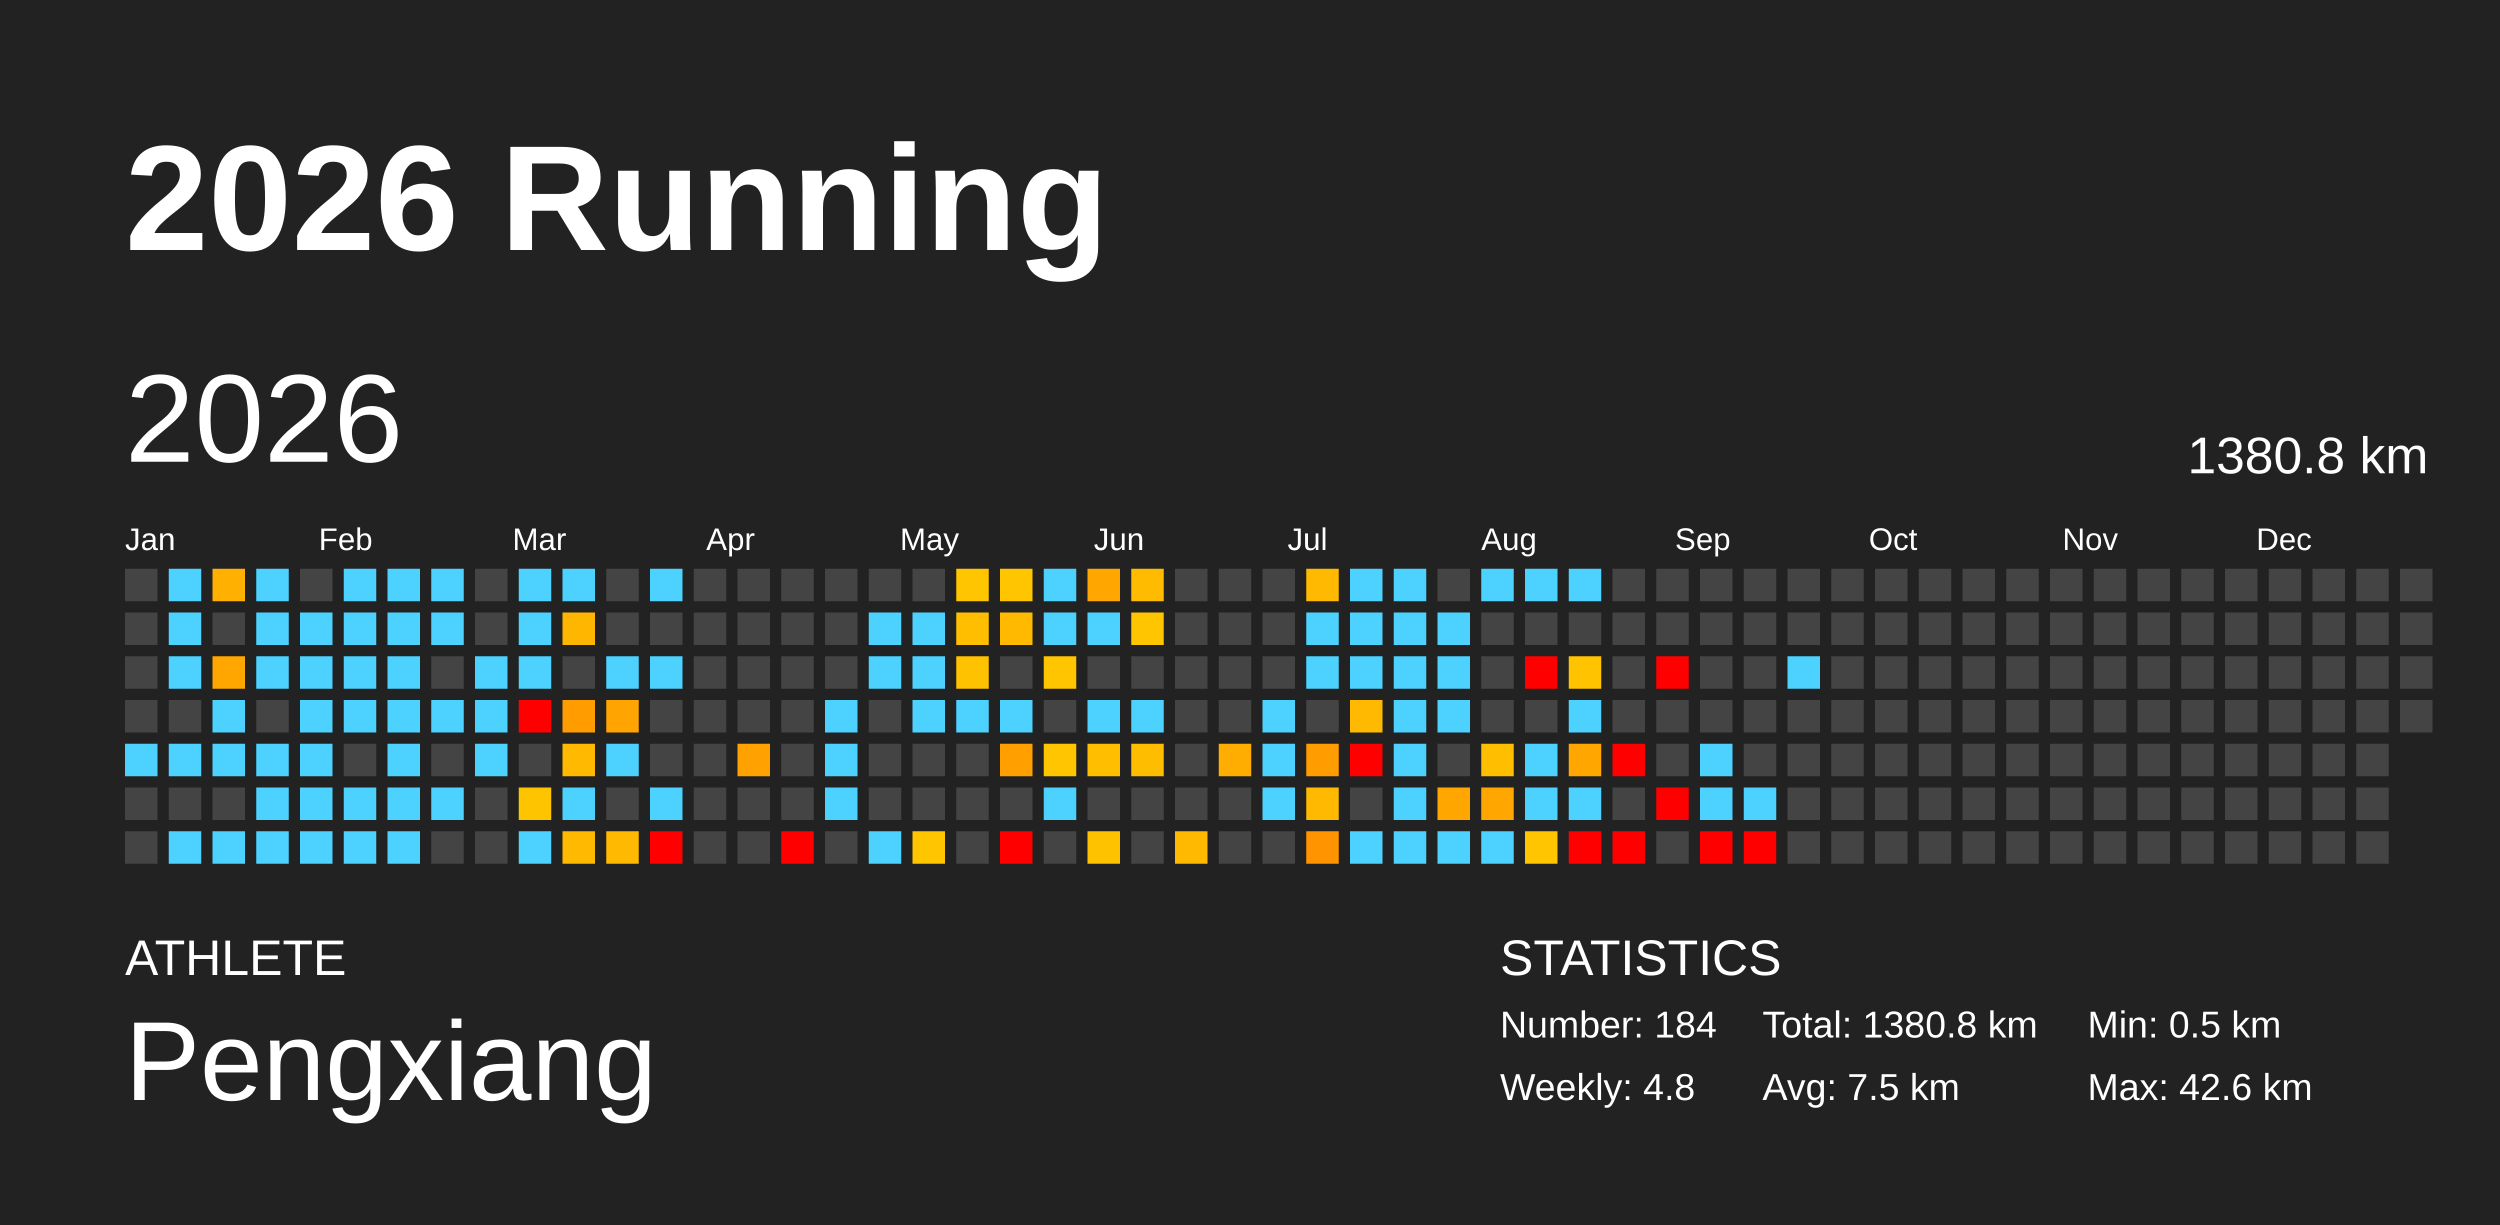
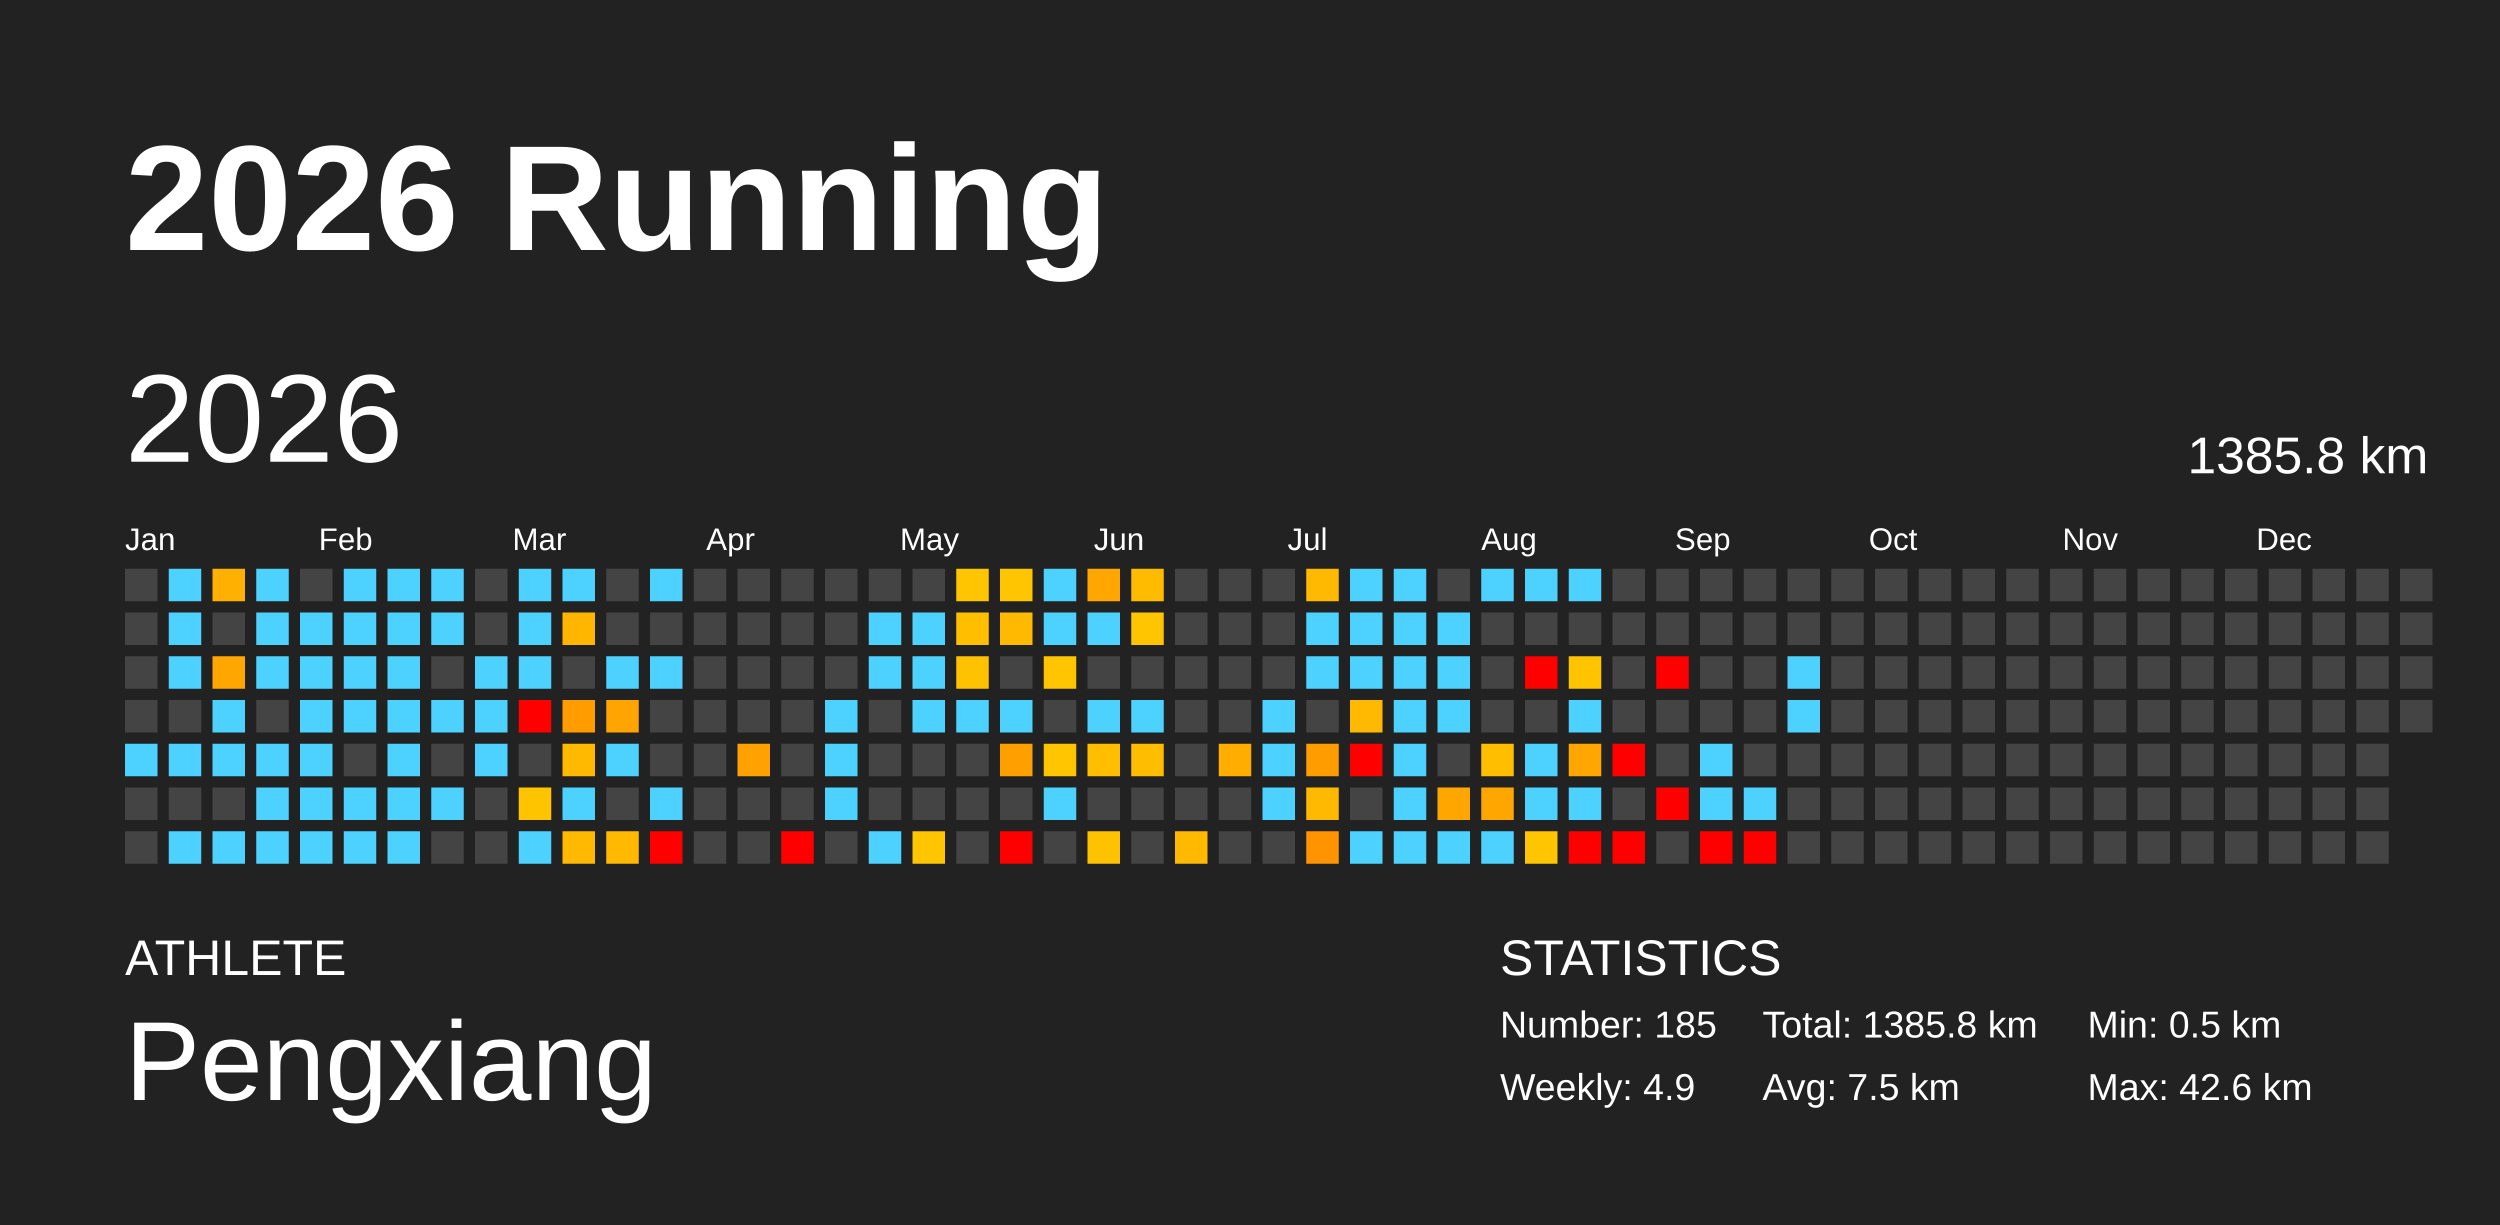
<svg xmlns="http://www.w3.org/2000/svg" baseProfile="full" height="98mm" version="1.1" viewBox="0,0,200,98" width="200mm">
  <defs />
  <rect fill="#222222" height="98" width="200" x="0" y="0" />
  <text fill="#FFFFFF" style="font-size:12px; font-family:Arial; font-weight:bold;" x="10" y="20">2026 Running</text>
  <text fill="#FFFFFF" style="font-size:4px; font-family:Arial" x="10" y="78">ATHLETE</text>
  <text fill="#FFFFFF" style="font-size:9px; font-family:Arial" x="10" y="88">Pengxiang</text>
  <text fill="#FFFFFF" style="font-size:4px; font-family:Arial" x="120" y="78">STATISTICS</text>
-   <text fill="#FFFFFF" style="font-size:3px; font-family:Arial" x="120" y="83">Number: 184</text>
-   <text fill="#FFFFFF" style="font-size:3px; font-family:Arial" x="120" y="88">Weekly: 4.8</text>
-   <text fill="#FFFFFF" style="font-size:3px; font-family:Arial" x="141" y="83">Total: 1380.8 km</text>
+   <text fill="#FFFFFF" style="font-size:3px; font-family:Arial" x="120" y="83">Number: 185</text>
+   <text fill="#FFFFFF" style="font-size:3px; font-family:Arial" x="120" y="88">Weekly: 4.9</text>
+   <text fill="#FFFFFF" style="font-size:3px; font-family:Arial" x="141" y="83">Total: 1385.8 km</text>
  <text fill="#FFFFFF" style="font-size:3px; font-family:Arial" x="141" y="88">Avg: 7.5 km</text>
  <text fill="#FFFFFF" style="font-size:3px; font-family:Arial" x="167" y="83">Min: 0.5 km</text>
  <text fill="#FFFFFF" style="font-size:3px; font-family:Arial" x="167" y="88">Max: 42.6 km</text>
  <text dominant-baseline="hanging" fill="#FFFFFF" style="font-size:10.0px; font-family:Arial;" x="10" y="30">2026</text>
-   <text dominant-baseline="hanging" fill="#FFFFFF" style="font-size:4.125px; font-family:Arial;" x="175" y="35">1380.8 km</text>
+   <text dominant-baseline="hanging" fill="#FFFFFF" style="font-size:4.125px; font-family:Arial;" x="175" y="35">1385.8 km</text>
  <text fill="#FFFFFF" style="font-size:2.5px; font-family:Arial" x="10.0" y="44">Jan</text>
  <text fill="#FFFFFF" style="font-size:2.5px; font-family:Arial" x="25.5" y="44">Feb</text>
  <text fill="#FFFFFF" style="font-size:2.5px; font-family:Arial" x="41.0" y="44">Mar</text>
  <text fill="#FFFFFF" style="font-size:2.5px; font-family:Arial" x="56.5" y="44">Apr</text>
  <text fill="#FFFFFF" style="font-size:2.5px; font-family:Arial" x="72.0" y="44">May</text>
  <text fill="#FFFFFF" style="font-size:2.5px; font-family:Arial" x="87.5" y="44">Jun</text>
  <text fill="#FFFFFF" style="font-size:2.5px; font-family:Arial" x="103.0" y="44">Jul</text>
  <text fill="#FFFFFF" style="font-size:2.5px; font-family:Arial" x="118.5" y="44">Aug</text>
  <text fill="#FFFFFF" style="font-size:2.5px; font-family:Arial" x="134.0" y="44">Sep</text>
  <text fill="#FFFFFF" style="font-size:2.5px; font-family:Arial" x="149.5" y="44">Oct</text>
  <text fill="#FFFFFF" style="font-size:2.5px; font-family:Arial" x="165.0" y="44">Nov</text>
  <text fill="#FFFFFF" style="font-size:2.5px; font-family:Arial" x="180.5" y="44">Dec</text>
  <rect fill="#444444" height="2.6" width="2.6" x="10.0" y="45.5" />
  <rect fill="#444444" height="2.6" width="2.6" x="10.0" y="49.0" />
  <rect fill="#444444" height="2.6" width="2.6" x="10.0" y="52.5" />
  <rect fill="#444444" height="2.6" width="2.6" x="10.0" y="56.0" />
  <rect fill="#4dd2ff" height="2.6" width="2.6" x="10.0" y="59.5" />
  <rect fill="#444444" height="2.6" width="2.6" x="10.0" y="63.0" />
  <rect fill="#444444" height="2.6" width="2.6" x="10.0" y="66.5" />
  <rect fill="#4dd2ff" height="2.6" width="2.6" x="13.5" y="45.5" />
  <rect fill="#4dd2ff" height="2.6" width="2.6" x="13.5" y="49.0" />
  <rect fill="#4dd2ff" height="2.6" width="2.6" x="13.5" y="52.5" />
  <rect fill="#444444" height="2.6" width="2.6" x="13.5" y="56.0" />
  <rect fill="#4dd2ff" height="2.6" width="2.6" x="13.5" y="59.5" />
  <rect fill="#444444" height="2.6" width="2.6" x="13.5" y="63.0" />
  <rect fill="#4dd2ff" height="2.6" width="2.6" x="13.5" y="66.5" />
  <rect fill="#ffb000" height="2.6" width="2.6" x="17.0" y="45.5" />
  <rect fill="#444444" height="2.6" width="2.6" x="17.0" y="49.0" />
  <rect fill="#ffa700" height="2.6" width="2.6" x="17.0" y="52.5" />
  <rect fill="#4dd2ff" height="2.6" width="2.6" x="17.0" y="56.0" />
  <rect fill="#4dd2ff" height="2.6" width="2.6" x="17.0" y="59.5" />
  <rect fill="#444444" height="2.6" width="2.6" x="17.0" y="63.0" />
  <rect fill="#4dd2ff" height="2.6" width="2.6" x="17.0" y="66.5" />
  <rect fill="#4dd2ff" height="2.6" width="2.6" x="20.5" y="45.5" />
  <rect fill="#4dd2ff" height="2.6" width="2.6" x="20.5" y="49.0" />
  <rect fill="#4dd2ff" height="2.6" width="2.6" x="20.5" y="52.5" />
  <rect fill="#444444" height="2.6" width="2.6" x="20.5" y="56.0" />
  <rect fill="#4dd2ff" height="2.6" width="2.6" x="20.5" y="59.5" />
  <rect fill="#4dd2ff" height="2.6" width="2.6" x="20.5" y="63.0" />
  <rect fill="#4dd2ff" height="2.6" width="2.6" x="20.5" y="66.5" />
  <rect fill="#444444" height="2.6" width="2.6" x="24.0" y="45.5" />
  <rect fill="#4dd2ff" height="2.6" width="2.6" x="24.0" y="49.0" />
  <rect fill="#4dd2ff" height="2.6" width="2.6" x="24.0" y="52.5" />
  <rect fill="#4dd2ff" height="2.6" width="2.6" x="24.0" y="56.0" />
  <rect fill="#4dd2ff" height="2.6" width="2.6" x="24.0" y="59.5" />
  <rect fill="#4dd2ff" height="2.6" width="2.6" x="24.0" y="63.0" />
  <rect fill="#4dd2ff" height="2.6" width="2.6" x="24.0" y="66.5" />
  <rect fill="#4dd2ff" height="2.6" width="2.6" x="27.5" y="45.5" />
  <rect fill="#4dd2ff" height="2.6" width="2.6" x="27.5" y="49.0" />
  <rect fill="#4dd2ff" height="2.6" width="2.6" x="27.5" y="52.5" />
  <rect fill="#4dd2ff" height="2.6" width="2.6" x="27.5" y="56.0" />
  <rect fill="#444444" height="2.6" width="2.6" x="27.5" y="59.5" />
  <rect fill="#4dd2ff" height="2.6" width="2.6" x="27.5" y="63.0" />
  <rect fill="#4dd2ff" height="2.6" width="2.6" x="27.5" y="66.5" />
  <rect fill="#4dd2ff" height="2.6" width="2.6" x="31.0" y="45.5" />
  <rect fill="#4dd2ff" height="2.6" width="2.6" x="31.0" y="49.0" />
  <rect fill="#4dd2ff" height="2.6" width="2.6" x="31.0" y="52.5" />
  <rect fill="#4dd2ff" height="2.6" width="2.6" x="31.0" y="56.0" />
  <rect fill="#4dd2ff" height="2.6" width="2.6" x="31.0" y="59.5" />
  <rect fill="#4dd2ff" height="2.6" width="2.6" x="31.0" y="63.0" />
  <rect fill="#4dd2ff" height="2.6" width="2.6" x="31.0" y="66.5" />
  <rect fill="#4dd2ff" height="2.6" width="2.6" x="34.5" y="45.5" />
  <rect fill="#4dd2ff" height="2.6" width="2.6" x="34.5" y="49.0" />
  <rect fill="#444444" height="2.6" width="2.6" x="34.5" y="52.5" />
  <rect fill="#4dd2ff" height="2.6" width="2.6" x="34.5" y="56.0" />
  <rect fill="#444444" height="2.6" width="2.6" x="34.5" y="59.5" />
  <rect fill="#4dd2ff" height="2.6" width="2.6" x="34.5" y="63.0" />
  <rect fill="#444444" height="2.6" width="2.6" x="34.5" y="66.5" />
  <rect fill="#444444" height="2.6" width="2.6" x="38.0" y="45.5" />
  <rect fill="#444444" height="2.6" width="2.6" x="38.0" y="49.0" />
  <rect fill="#4dd2ff" height="2.6" width="2.6" x="38.0" y="52.5" />
  <rect fill="#4dd2ff" height="2.6" width="2.6" x="38.0" y="56.0" />
  <rect fill="#4dd2ff" height="2.6" width="2.6" x="38.0" y="59.5" />
  <rect fill="#444444" height="2.6" width="2.6" x="38.0" y="63.0" />
  <rect fill="#444444" height="2.6" width="2.6" x="38.0" y="66.5" />
  <rect fill="#4dd2ff" height="2.6" width="2.6" x="41.5" y="45.5" />
  <rect fill="#4dd2ff" height="2.6" width="2.6" x="41.5" y="49.0" />
  <rect fill="#4dd2ff" height="2.6" width="2.6" x="41.5" y="52.5" />
  <rect fill="red" height="2.6" width="2.6" x="41.5" y="56.0" />
  <rect fill="#444444" height="2.6" width="2.6" x="41.5" y="59.5" />
  <rect fill="#ffc400" height="2.6" width="2.6" x="41.5" y="63.0" />
  <rect fill="#4dd2ff" height="2.6" width="2.6" x="41.5" y="66.5" />
  <rect fill="#4dd2ff" height="2.6" width="2.6" x="45.0" y="45.5" />
  <rect fill="#ffb600" height="2.6" width="2.6" x="45.0" y="49.0" />
  <rect fill="#444444" height="2.6" width="2.6" x="45.0" y="52.5" />
  <rect fill="#ff9d00" height="2.6" width="2.6" x="45.0" y="56.0" />
  <rect fill="#ffb900" height="2.6" width="2.6" x="45.0" y="59.5" />
  <rect fill="#4dd2ff" height="2.6" width="2.6" x="45.0" y="63.0" />
  <rect fill="#ffb900" height="2.6" width="2.6" x="45.0" y="66.5" />
  <rect fill="#444444" height="2.6" width="2.6" x="48.5" y="45.5" />
  <rect fill="#444444" height="2.6" width="2.6" x="48.5" y="49.0" />
  <rect fill="#4dd2ff" height="2.6" width="2.6" x="48.5" y="52.5" />
  <rect fill="#ffa400" height="2.6" width="2.6" x="48.5" y="56.0" />
  <rect fill="#4dd2ff" height="2.6" width="2.6" x="48.5" y="59.5" />
  <rect fill="#444444" height="2.6" width="2.6" x="48.5" y="63.0" />
  <rect fill="#ffb900" height="2.6" width="2.6" x="48.5" y="66.5" />
  <rect fill="#4dd2ff" height="2.6" width="2.6" x="52.0" y="45.5" />
  <rect fill="#444444" height="2.6" width="2.6" x="52.0" y="49.0" />
  <rect fill="#4dd2ff" height="2.6" width="2.6" x="52.0" y="52.5" />
  <rect fill="#444444" height="2.6" width="2.6" x="52.0" y="56.0" />
  <rect fill="#444444" height="2.6" width="2.6" x="52.0" y="59.5" />
  <rect fill="#4dd2ff" height="2.6" width="2.6" x="52.0" y="63.0" />
  <rect fill="red" height="2.6" width="2.6" x="52.0" y="66.5" />
  <rect fill="#444444" height="2.6" width="2.6" x="55.5" y="45.5" />
  <rect fill="#444444" height="2.6" width="2.6" x="55.5" y="49.0" />
  <rect fill="#444444" height="2.6" width="2.6" x="55.5" y="52.5" />
  <rect fill="#444444" height="2.6" width="2.6" x="55.5" y="56.0" />
  <rect fill="#444444" height="2.6" width="2.6" x="55.5" y="59.5" />
  <rect fill="#444444" height="2.6" width="2.6" x="55.5" y="63.0" />
  <rect fill="#444444" height="2.6" width="2.6" x="55.5" y="66.5" />
  <rect fill="#444444" height="2.6" width="2.6" x="59.0" y="45.5" />
  <rect fill="#444444" height="2.6" width="2.6" x="59.0" y="49.0" />
  <rect fill="#444444" height="2.6" width="2.6" x="59.0" y="52.5" />
  <rect fill="#444444" height="2.6" width="2.6" x="59.0" y="56.0" />
  <rect fill="#ffa100" height="2.6" width="2.6" x="59.0" y="59.5" />
  <rect fill="#444444" height="2.6" width="2.6" x="59.0" y="63.0" />
  <rect fill="#444444" height="2.6" width="2.6" x="59.0" y="66.5" />
  <rect fill="#444444" height="2.6" width="2.6" x="62.5" y="45.5" />
  <rect fill="#444444" height="2.6" width="2.6" x="62.5" y="49.0" />
  <rect fill="#444444" height="2.6" width="2.6" x="62.5" y="52.5" />
  <rect fill="#444444" height="2.6" width="2.6" x="62.5" y="56.0" />
  <rect fill="#444444" height="2.6" width="2.6" x="62.5" y="59.5" />
  <rect fill="#444444" height="2.6" width="2.6" x="62.5" y="63.0" />
  <rect fill="red" height="2.6" width="2.6" x="62.5" y="66.5" />
  <rect fill="#444444" height="2.6" width="2.6" x="66.0" y="45.5" />
  <rect fill="#444444" height="2.6" width="2.6" x="66.0" y="49.0" />
  <rect fill="#444444" height="2.6" width="2.6" x="66.0" y="52.5" />
  <rect fill="#4dd2ff" height="2.6" width="2.6" x="66.0" y="56.0" />
  <rect fill="#4dd2ff" height="2.6" width="2.6" x="66.0" y="59.5" />
  <rect fill="#4dd2ff" height="2.6" width="2.6" x="66.0" y="63.0" />
  <rect fill="#444444" height="2.6" width="2.6" x="66.0" y="66.5" />
  <rect fill="#444444" height="2.6" width="2.6" x="69.5" y="45.5" />
  <rect fill="#4dd2ff" height="2.6" width="2.6" x="69.5" y="49.0" />
  <rect fill="#4dd2ff" height="2.6" width="2.6" x="69.5" y="52.5" />
  <rect fill="#444444" height="2.6" width="2.6" x="69.5" y="56.0" />
  <rect fill="#444444" height="2.6" width="2.6" x="69.5" y="59.5" />
  <rect fill="#444444" height="2.6" width="2.6" x="69.5" y="63.0" />
  <rect fill="#4dd2ff" height="2.6" width="2.6" x="69.5" y="66.5" />
  <rect fill="#444444" height="2.6" width="2.6" x="73.0" y="45.5" />
  <rect fill="#4dd2ff" height="2.6" width="2.6" x="73.0" y="49.0" />
  <rect fill="#4dd2ff" height="2.6" width="2.6" x="73.0" y="52.5" />
  <rect fill="#4dd2ff" height="2.6" width="2.6" x="73.0" y="56.0" />
  <rect fill="#444444" height="2.6" width="2.6" x="73.0" y="59.5" />
  <rect fill="#444444" height="2.6" width="2.6" x="73.0" y="63.0" />
  <rect fill="#ffc500" height="2.6" width="2.6" x="73.0" y="66.5" />
  <rect fill="#ffc500" height="2.6" width="2.6" x="76.5" y="45.5" />
  <rect fill="#ffbf00" height="2.6" width="2.6" x="76.5" y="49.0" />
  <rect fill="#ffc200" height="2.6" width="2.6" x="76.5" y="52.5" />
  <rect fill="#4dd2ff" height="2.6" width="2.6" x="76.5" y="56.0" />
  <rect fill="#444444" height="2.6" width="2.6" x="76.5" y="59.5" />
  <rect fill="#444444" height="2.6" width="2.6" x="76.5" y="63.0" />
  <rect fill="#444444" height="2.6" width="2.6" x="76.5" y="66.5" />
  <rect fill="#ffc500" height="2.6" width="2.6" x="80.0" y="45.5" />
  <rect fill="#ffb900" height="2.6" width="2.6" x="80.0" y="49.0" />
  <rect fill="#444444" height="2.6" width="2.6" x="80.0" y="52.5" />
  <rect fill="#4dd2ff" height="2.6" width="2.6" x="80.0" y="56.0" />
  <rect fill="#ffa000" height="2.6" width="2.6" x="80.0" y="59.5" />
  <rect fill="#444444" height="2.6" width="2.6" x="80.0" y="63.0" />
  <rect fill="red" height="2.6" width="2.6" x="80.0" y="66.5" />
  <rect fill="#4dd2ff" height="2.6" width="2.6" x="83.5" y="45.5" />
  <rect fill="#4dd2ff" height="2.6" width="2.6" x="83.5" y="49.0" />
  <rect fill="#ffc500" height="2.6" width="2.6" x="83.5" y="52.5" />
  <rect fill="#444444" height="2.6" width="2.6" x="83.5" y="56.0" />
  <rect fill="#ffc500" height="2.6" width="2.6" x="83.5" y="59.5" />
  <rect fill="#4dd2ff" height="2.6" width="2.6" x="83.5" y="63.0" />
  <rect fill="#444444" height="2.6" width="2.6" x="83.5" y="66.5" />
  <rect fill="#ffa700" height="2.6" width="2.6" x="87.0" y="45.5" />
  <rect fill="#4dd2ff" height="2.6" width="2.6" x="87.0" y="49.0" />
  <rect fill="#444444" height="2.6" width="2.6" x="87.0" y="52.5" />
  <rect fill="#4dd2ff" height="2.6" width="2.6" x="87.0" y="56.0" />
  <rect fill="#ffbf00" height="2.6" width="2.6" x="87.0" y="59.5" />
  <rect fill="#444444" height="2.6" width="2.6" x="87.0" y="63.0" />
  <rect fill="#ffc200" height="2.6" width="2.6" x="87.0" y="66.5" />
  <rect fill="#ffbb00" height="2.6" width="2.6" x="90.5" y="45.5" />
  <rect fill="#ffc500" height="2.6" width="2.6" x="90.5" y="49.0" />
  <rect fill="#444444" height="2.6" width="2.6" x="90.5" y="52.5" />
  <rect fill="#4dd2ff" height="2.6" width="2.6" x="90.5" y="56.0" />
  <rect fill="#ffbd00" height="2.6" width="2.6" x="90.5" y="59.5" />
  <rect fill="#444444" height="2.6" width="2.6" x="90.5" y="63.0" />
  <rect fill="#444444" height="2.6" width="2.6" x="90.5" y="66.5" />
  <rect fill="#444444" height="2.6" width="2.6" x="94.0" y="45.5" />
  <rect fill="#444444" height="2.6" width="2.6" x="94.0" y="49.0" />
  <rect fill="#444444" height="2.6" width="2.6" x="94.0" y="52.5" />
  <rect fill="#444444" height="2.6" width="2.6" x="94.0" y="56.0" />
  <rect fill="#444444" height="2.6" width="2.6" x="94.0" y="59.5" />
  <rect fill="#444444" height="2.6" width="2.6" x="94.0" y="63.0" />
  <rect fill="#ffb900" height="2.6" width="2.6" x="94.0" y="66.5" />
  <rect fill="#444444" height="2.6" width="2.6" x="97.5" y="45.5" />
  <rect fill="#444444" height="2.6" width="2.6" x="97.5" y="49.0" />
  <rect fill="#444444" height="2.6" width="2.6" x="97.5" y="52.5" />
  <rect fill="#444444" height="2.6" width="2.6" x="97.5" y="56.0" />
  <rect fill="#ffad00" height="2.6" width="2.6" x="97.5" y="59.5" />
  <rect fill="#444444" height="2.6" width="2.6" x="97.5" y="63.0" />
  <rect fill="#444444" height="2.6" width="2.6" x="97.5" y="66.5" />
  <rect fill="#444444" height="2.6" width="2.6" x="101.0" y="45.5" />
  <rect fill="#444444" height="2.6" width="2.6" x="101.0" y="49.0" />
  <rect fill="#444444" height="2.6" width="2.6" x="101.0" y="52.5" />
  <rect fill="#4dd2ff" height="2.6" width="2.6" x="101.0" y="56.0" />
  <rect fill="#4dd2ff" height="2.6" width="2.6" x="101.0" y="59.5" />
  <rect fill="#4dd2ff" height="2.6" width="2.6" x="101.0" y="63.0" />
  <rect fill="#444444" height="2.6" width="2.6" x="101.0" y="66.5" />
  <rect fill="#ffb900" height="2.6" width="2.6" x="104.5" y="45.5" />
  <rect fill="#4dd2ff" height="2.6" width="2.6" x="104.5" y="49.0" />
  <rect fill="#4dd2ff" height="2.6" width="2.6" x="104.5" y="52.5" />
  <rect fill="#444444" height="2.6" width="2.6" x="104.5" y="56.0" />
  <rect fill="#ff9c00" height="2.6" width="2.6" x="104.5" y="59.5" />
  <rect fill="#ffb900" height="2.6" width="2.6" x="104.5" y="63.0" />
  <rect fill="#ff9400" height="2.6" width="2.6" x="104.5" y="66.5" />
  <rect fill="#4dd2ff" height="2.6" width="2.6" x="108.0" y="45.5" />
  <rect fill="#4dd2ff" height="2.6" width="2.6" x="108.0" y="49.0" />
  <rect fill="#4dd2ff" height="2.6" width="2.6" x="108.0" y="52.5" />
  <rect fill="#ffb900" height="2.6" width="2.6" x="108.0" y="56.0" />
  <rect fill="red" height="2.6" width="2.6" x="108.0" y="59.5" />
  <rect fill="#444444" height="2.6" width="2.6" x="108.0" y="63.0" />
  <rect fill="#4dd2ff" height="2.6" width="2.6" x="108.0" y="66.5" />
  <rect fill="#4dd2ff" height="2.6" width="2.6" x="111.5" y="45.5" />
  <rect fill="#4dd2ff" height="2.6" width="2.6" x="111.5" y="49.0" />
  <rect fill="#4dd2ff" height="2.6" width="2.6" x="111.5" y="52.5" />
  <rect fill="#4dd2ff" height="2.6" width="2.6" x="111.5" y="56.0" />
  <rect fill="#4dd2ff" height="2.6" width="2.6" x="111.5" y="59.5" />
  <rect fill="#4dd2ff" height="2.6" width="2.6" x="111.5" y="63.0" />
  <rect fill="#4dd2ff" height="2.6" width="2.6" x="111.5" y="66.5" />
  <rect fill="#444444" height="2.6" width="2.6" x="115.0" y="45.5" />
  <rect fill="#4dd2ff" height="2.6" width="2.6" x="115.0" y="49.0" />
  <rect fill="#4dd2ff" height="2.6" width="2.6" x="115.0" y="52.5" />
  <rect fill="#4dd2ff" height="2.6" width="2.6" x="115.0" y="56.0" />
  <rect fill="#444444" height="2.6" width="2.6" x="115.0" y="59.5" />
  <rect fill="#ffa700" height="2.6" width="2.6" x="115.0" y="63.0" />
  <rect fill="#4dd2ff" height="2.6" width="2.6" x="115.0" y="66.5" />
  <rect fill="#4dd2ff" height="2.6" width="2.6" x="118.5" y="45.5" />
  <rect fill="#444444" height="2.6" width="2.6" x="118.5" y="49.0" />
  <rect fill="#444444" height="2.6" width="2.6" x="118.5" y="52.5" />
  <rect fill="#444444" height="2.6" width="2.6" x="118.5" y="56.0" />
  <rect fill="#ffbe00" height="2.6" width="2.6" x="118.5" y="59.5" />
  <rect fill="#ffa700" height="2.6" width="2.6" x="118.5" y="63.0" />
  <rect fill="#4dd2ff" height="2.6" width="2.6" x="118.5" y="66.5" />
  <rect fill="#4dd2ff" height="2.6" width="2.6" x="122.0" y="45.5" />
  <rect fill="#444444" height="2.6" width="2.6" x="122.0" y="49.0" />
  <rect fill="red" height="2.6" width="2.6" x="122.0" y="52.5" />
  <rect fill="#444444" height="2.6" width="2.6" x="122.0" y="56.0" />
  <rect fill="#4dd2ff" height="2.6" width="2.6" x="122.0" y="59.5" />
  <rect fill="#4dd2ff" height="2.6" width="2.6" x="122.0" y="63.0" />
  <rect fill="#ffc500" height="2.6" width="2.6" x="122.0" y="66.5" />
  <rect fill="#4dd2ff" height="2.6" width="2.6" x="125.5" y="45.5" />
  <rect fill="#444444" height="2.6" width="2.6" x="125.5" y="49.0" />
  <rect fill="#ffc300" height="2.6" width="2.6" x="125.5" y="52.5" />
  <rect fill="#4dd2ff" height="2.6" width="2.6" x="125.5" y="56.0" />
  <rect fill="#ffa700" height="2.6" width="2.6" x="125.5" y="59.5" />
  <rect fill="#4dd2ff" height="2.6" width="2.6" x="125.5" y="63.0" />
  <rect fill="red" height="2.6" width="2.6" x="125.5" y="66.5" />
  <rect fill="#444444" height="2.6" width="2.6" x="129.0" y="45.5" />
  <rect fill="#444444" height="2.6" width="2.6" x="129.0" y="49.0" />
  <rect fill="#444444" height="2.6" width="2.6" x="129.0" y="52.5" />
  <rect fill="#444444" height="2.6" width="2.6" x="129.0" y="56.0" />
  <rect fill="red" height="2.6" width="2.6" x="129.0" y="59.5" />
  <rect fill="#444444" height="2.6" width="2.6" x="129.0" y="63.0" />
  <rect fill="red" height="2.6" width="2.6" x="129.0" y="66.5" />
  <rect fill="#444444" height="2.6" width="2.6" x="132.5" y="45.5" />
  <rect fill="#444444" height="2.6" width="2.6" x="132.5" y="49.0" />
  <rect fill="red" height="2.6" width="2.6" x="132.5" y="52.5" />
  <rect fill="#444444" height="2.6" width="2.6" x="132.5" y="56.0" />
  <rect fill="#444444" height="2.6" width="2.6" x="132.5" y="59.5" />
  <rect fill="red" height="2.6" width="2.6" x="132.5" y="63.0" />
  <rect fill="#444444" height="2.6" width="2.6" x="132.5" y="66.5" />
  <rect fill="#444444" height="2.6" width="2.6" x="136.0" y="45.5" />
  <rect fill="#444444" height="2.6" width="2.6" x="136.0" y="49.0" />
  <rect fill="#444444" height="2.6" width="2.6" x="136.0" y="52.5" />
  <rect fill="#444444" height="2.6" width="2.6" x="136.0" y="56.0" />
  <rect fill="#4dd2ff" height="2.6" width="2.6" x="136.0" y="59.5" />
  <rect fill="#4dd2ff" height="2.6" width="2.6" x="136.0" y="63.0" />
  <rect fill="red" height="2.6" width="2.6" x="136.0" y="66.5" />
  <rect fill="#444444" height="2.6" width="2.6" x="139.5" y="45.5" />
  <rect fill="#444444" height="2.6" width="2.6" x="139.5" y="49.0" />
  <rect fill="#444444" height="2.6" width="2.6" x="139.5" y="52.5" />
  <rect fill="#444444" height="2.6" width="2.6" x="139.5" y="56.0" />
  <rect fill="#444444" height="2.6" width="2.6" x="139.5" y="59.5" />
  <rect fill="#4dd2ff" height="2.6" width="2.6" x="139.5" y="63.0" />
  <rect fill="red" height="2.6" width="2.6" x="139.5" y="66.5" />
  <rect fill="#444444" height="2.6" width="2.6" x="143.0" y="45.5" />
  <rect fill="#444444" height="2.6" width="2.6" x="143.0" y="49.0" />
  <rect fill="#4dd2ff" height="2.6" width="2.6" x="143.0" y="52.5" />
-   <rect fill="#444444" height="2.6" width="2.6" x="143.0" y="56.0" />
+   <rect fill="#4dd2ff" height="2.6" width="2.6" x="143.0" y="56.0" />
  <rect fill="#444444" height="2.6" width="2.6" x="143.0" y="59.5" />
  <rect fill="#444444" height="2.6" width="2.6" x="143.0" y="63.0" />
  <rect fill="#444444" height="2.6" width="2.6" x="143.0" y="66.5" />
  <rect fill="#444444" height="2.6" width="2.6" x="146.5" y="45.5" />
  <rect fill="#444444" height="2.6" width="2.6" x="146.5" y="49.0" />
  <rect fill="#444444" height="2.6" width="2.6" x="146.5" y="52.5" />
  <rect fill="#444444" height="2.6" width="2.6" x="146.5" y="56.0" />
  <rect fill="#444444" height="2.6" width="2.6" x="146.5" y="59.5" />
  <rect fill="#444444" height="2.6" width="2.6" x="146.5" y="63.0" />
  <rect fill="#444444" height="2.6" width="2.6" x="146.5" y="66.5" />
  <rect fill="#444444" height="2.6" width="2.6" x="150.0" y="45.5" />
  <rect fill="#444444" height="2.6" width="2.6" x="150.0" y="49.0" />
  <rect fill="#444444" height="2.6" width="2.6" x="150.0" y="52.5" />
  <rect fill="#444444" height="2.6" width="2.6" x="150.0" y="56.0" />
  <rect fill="#444444" height="2.6" width="2.6" x="150.0" y="59.5" />
  <rect fill="#444444" height="2.6" width="2.6" x="150.0" y="63.0" />
  <rect fill="#444444" height="2.6" width="2.6" x="150.0" y="66.5" />
  <rect fill="#444444" height="2.6" width="2.6" x="153.5" y="45.5" />
  <rect fill="#444444" height="2.6" width="2.6" x="153.5" y="49.0" />
  <rect fill="#444444" height="2.6" width="2.6" x="153.5" y="52.5" />
  <rect fill="#444444" height="2.6" width="2.6" x="153.5" y="56.0" />
  <rect fill="#444444" height="2.6" width="2.6" x="153.5" y="59.5" />
  <rect fill="#444444" height="2.6" width="2.6" x="153.5" y="63.0" />
  <rect fill="#444444" height="2.6" width="2.6" x="153.5" y="66.5" />
  <rect fill="#444444" height="2.6" width="2.6" x="157.0" y="45.5" />
  <rect fill="#444444" height="2.6" width="2.6" x="157.0" y="49.0" />
  <rect fill="#444444" height="2.6" width="2.6" x="157.0" y="52.5" />
  <rect fill="#444444" height="2.6" width="2.6" x="157.0" y="56.0" />
  <rect fill="#444444" height="2.6" width="2.6" x="157.0" y="59.5" />
  <rect fill="#444444" height="2.6" width="2.6" x="157.0" y="63.0" />
  <rect fill="#444444" height="2.6" width="2.6" x="157.0" y="66.5" />
  <rect fill="#444444" height="2.6" width="2.6" x="160.5" y="45.5" />
  <rect fill="#444444" height="2.6" width="2.6" x="160.5" y="49.0" />
  <rect fill="#444444" height="2.6" width="2.6" x="160.5" y="52.5" />
  <rect fill="#444444" height="2.6" width="2.6" x="160.5" y="56.0" />
  <rect fill="#444444" height="2.6" width="2.6" x="160.5" y="59.5" />
  <rect fill="#444444" height="2.6" width="2.6" x="160.5" y="63.0" />
  <rect fill="#444444" height="2.6" width="2.6" x="160.5" y="66.5" />
  <rect fill="#444444" height="2.6" width="2.6" x="164.0" y="45.5" />
  <rect fill="#444444" height="2.6" width="2.6" x="164.0" y="49.0" />
  <rect fill="#444444" height="2.6" width="2.6" x="164.0" y="52.5" />
  <rect fill="#444444" height="2.6" width="2.6" x="164.0" y="56.0" />
  <rect fill="#444444" height="2.6" width="2.6" x="164.0" y="59.5" />
  <rect fill="#444444" height="2.6" width="2.6" x="164.0" y="63.0" />
  <rect fill="#444444" height="2.6" width="2.6" x="164.0" y="66.5" />
  <rect fill="#444444" height="2.6" width="2.6" x="167.5" y="45.5" />
  <rect fill="#444444" height="2.6" width="2.6" x="167.5" y="49.0" />
  <rect fill="#444444" height="2.6" width="2.6" x="167.5" y="52.5" />
  <rect fill="#444444" height="2.6" width="2.6" x="167.5" y="56.0" />
  <rect fill="#444444" height="2.6" width="2.6" x="167.5" y="59.5" />
  <rect fill="#444444" height="2.6" width="2.6" x="167.5" y="63.0" />
  <rect fill="#444444" height="2.6" width="2.6" x="167.5" y="66.5" />
  <rect fill="#444444" height="2.6" width="2.6" x="171.0" y="45.5" />
  <rect fill="#444444" height="2.6" width="2.6" x="171.0" y="49.0" />
  <rect fill="#444444" height="2.6" width="2.6" x="171.0" y="52.5" />
  <rect fill="#444444" height="2.6" width="2.6" x="171.0" y="56.0" />
  <rect fill="#444444" height="2.6" width="2.6" x="171.0" y="59.5" />
  <rect fill="#444444" height="2.6" width="2.6" x="171.0" y="63.0" />
  <rect fill="#444444" height="2.6" width="2.6" x="171.0" y="66.5" />
  <rect fill="#444444" height="2.6" width="2.6" x="174.5" y="45.5" />
  <rect fill="#444444" height="2.6" width="2.6" x="174.5" y="49.0" />
  <rect fill="#444444" height="2.6" width="2.6" x="174.5" y="52.5" />
  <rect fill="#444444" height="2.6" width="2.6" x="174.5" y="56.0" />
  <rect fill="#444444" height="2.6" width="2.6" x="174.5" y="59.5" />
  <rect fill="#444444" height="2.6" width="2.6" x="174.5" y="63.0" />
  <rect fill="#444444" height="2.6" width="2.6" x="174.5" y="66.5" />
  <rect fill="#444444" height="2.6" width="2.6" x="178.0" y="45.5" />
  <rect fill="#444444" height="2.6" width="2.6" x="178.0" y="49.0" />
  <rect fill="#444444" height="2.6" width="2.6" x="178.0" y="52.5" />
  <rect fill="#444444" height="2.6" width="2.6" x="178.0" y="56.0" />
  <rect fill="#444444" height="2.6" width="2.6" x="178.0" y="59.5" />
  <rect fill="#444444" height="2.6" width="2.6" x="178.0" y="63.0" />
  <rect fill="#444444" height="2.6" width="2.6" x="178.0" y="66.5" />
  <rect fill="#444444" height="2.6" width="2.6" x="181.5" y="45.5" />
  <rect fill="#444444" height="2.6" width="2.6" x="181.5" y="49.0" />
  <rect fill="#444444" height="2.6" width="2.6" x="181.5" y="52.5" />
  <rect fill="#444444" height="2.6" width="2.6" x="181.5" y="56.0" />
  <rect fill="#444444" height="2.6" width="2.6" x="181.5" y="59.5" />
  <rect fill="#444444" height="2.6" width="2.6" x="181.5" y="63.0" />
  <rect fill="#444444" height="2.6" width="2.6" x="181.5" y="66.5" />
  <rect fill="#444444" height="2.6" width="2.6" x="185.0" y="45.5" />
  <rect fill="#444444" height="2.6" width="2.6" x="185.0" y="49.0" />
  <rect fill="#444444" height="2.6" width="2.6" x="185.0" y="52.5" />
  <rect fill="#444444" height="2.6" width="2.6" x="185.0" y="56.0" />
  <rect fill="#444444" height="2.6" width="2.6" x="185.0" y="59.5" />
  <rect fill="#444444" height="2.6" width="2.6" x="185.0" y="63.0" />
  <rect fill="#444444" height="2.6" width="2.6" x="185.0" y="66.5" />
  <rect fill="#444444" height="2.6" width="2.6" x="188.5" y="45.5" />
  <rect fill="#444444" height="2.6" width="2.6" x="188.5" y="49.0" />
  <rect fill="#444444" height="2.6" width="2.6" x="188.5" y="52.5" />
  <rect fill="#444444" height="2.6" width="2.6" x="188.5" y="56.0" />
  <rect fill="#444444" height="2.6" width="2.6" x="188.5" y="59.5" />
  <rect fill="#444444" height="2.6" width="2.6" x="188.5" y="63.0" />
  <rect fill="#444444" height="2.6" width="2.6" x="188.5" y="66.5" />
  <rect fill="#444444" height="2.6" width="2.6" x="192.0" y="45.5" />
  <rect fill="#444444" height="2.6" width="2.6" x="192.0" y="49.0" />
  <rect fill="#444444" height="2.6" width="2.6" x="192.0" y="52.5" />
  <rect fill="#444444" height="2.6" width="2.6" x="192.0" y="56.0" />
</svg>
